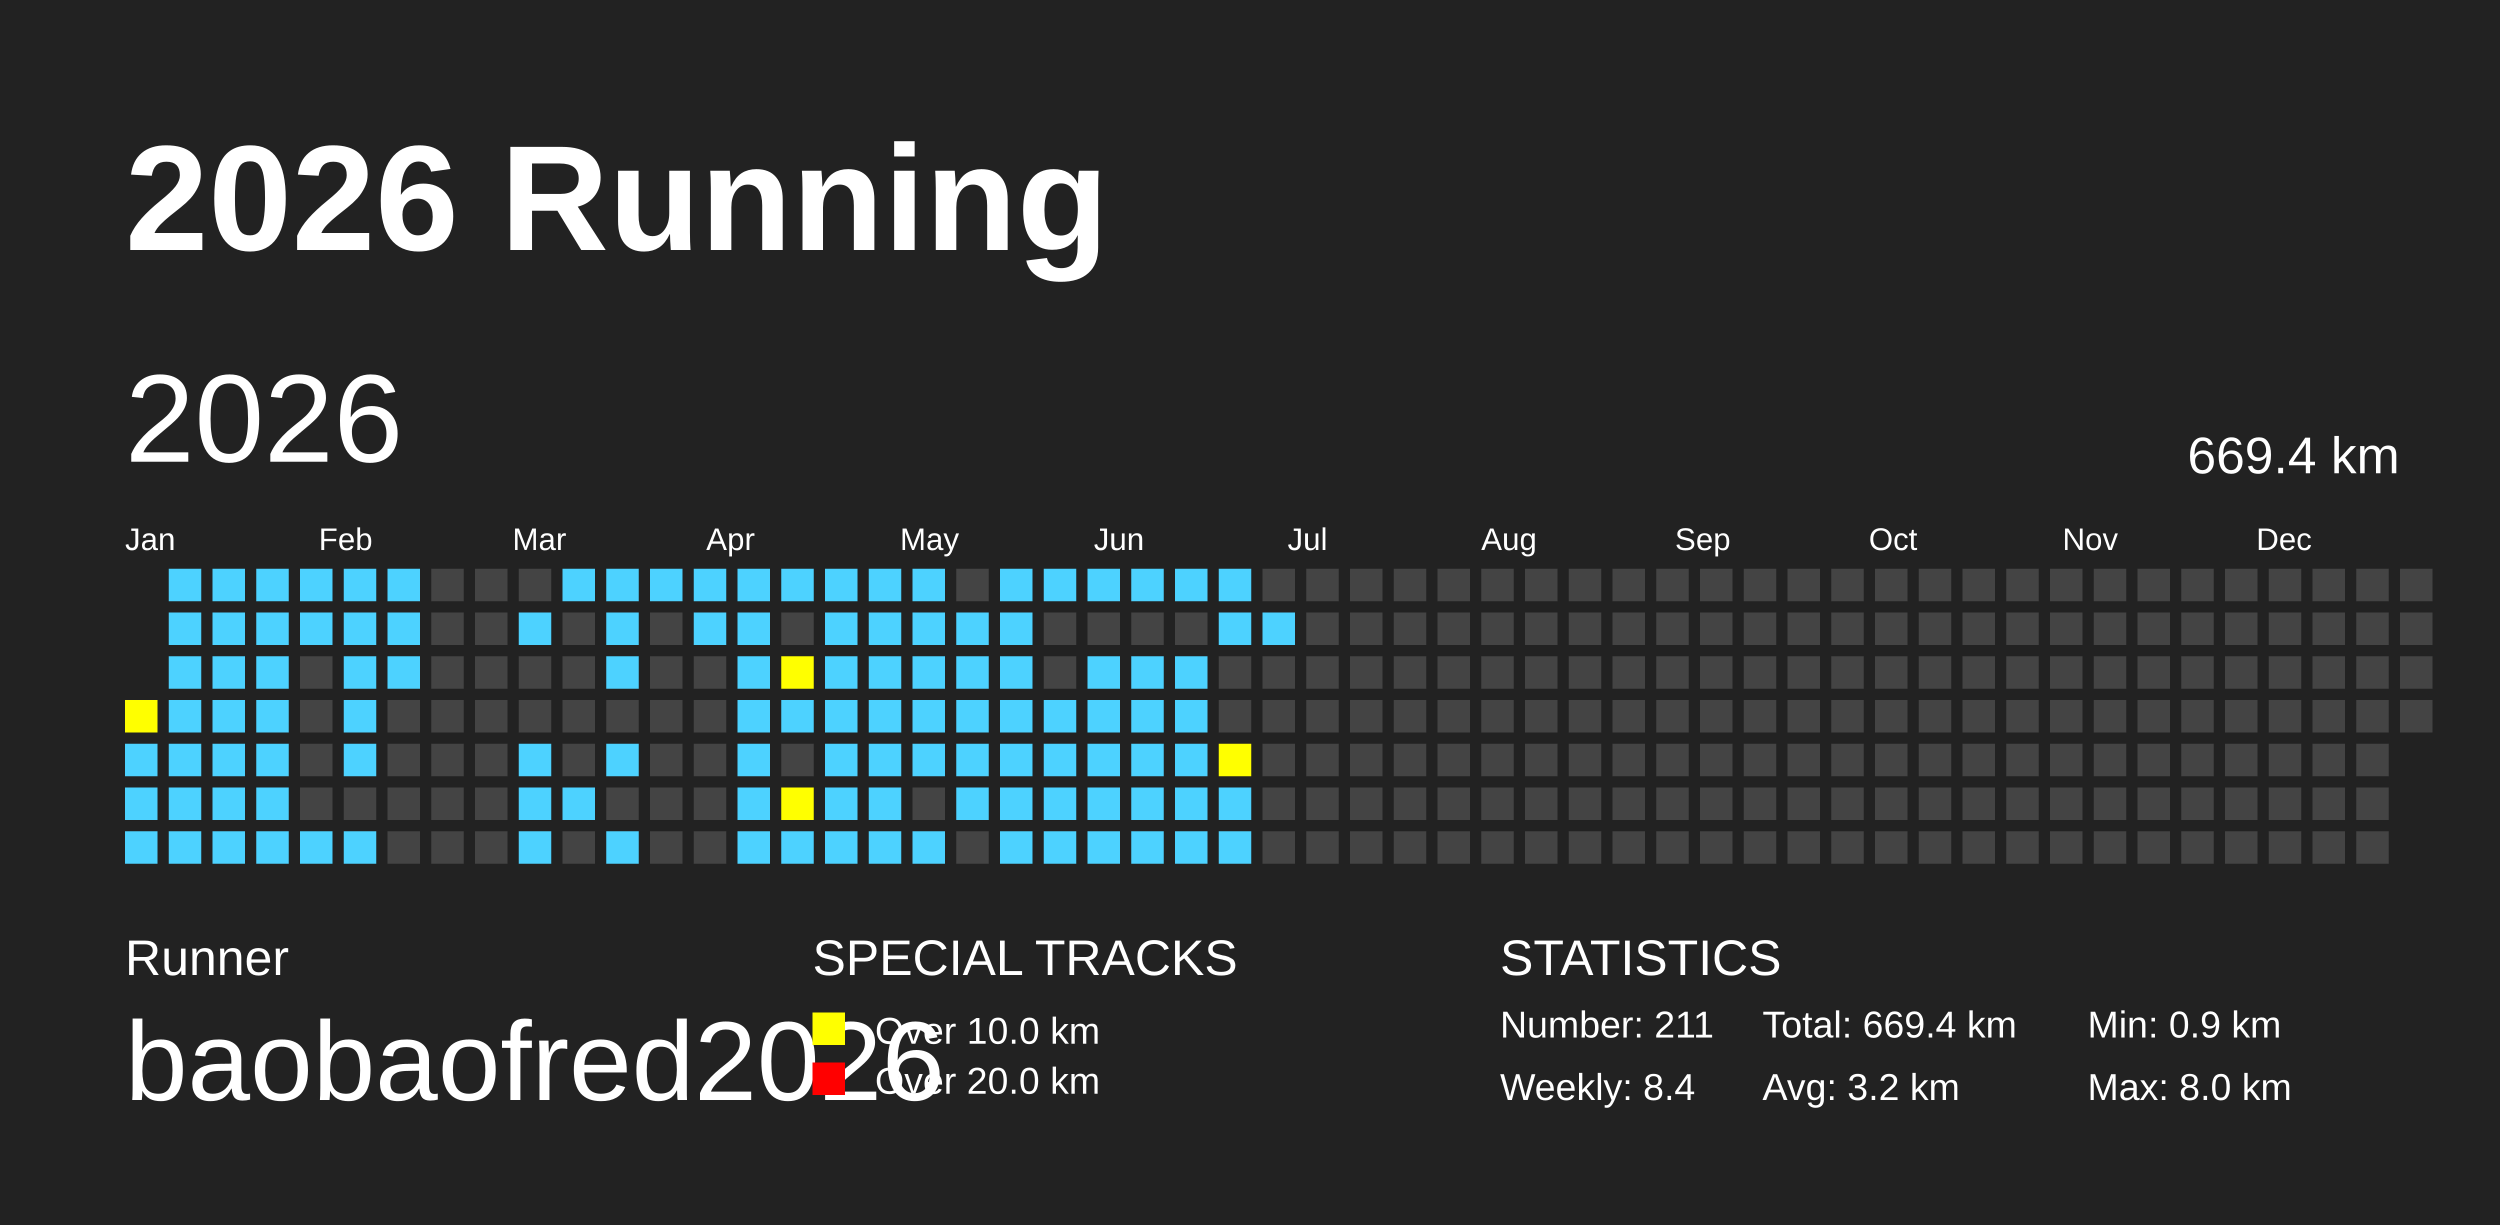
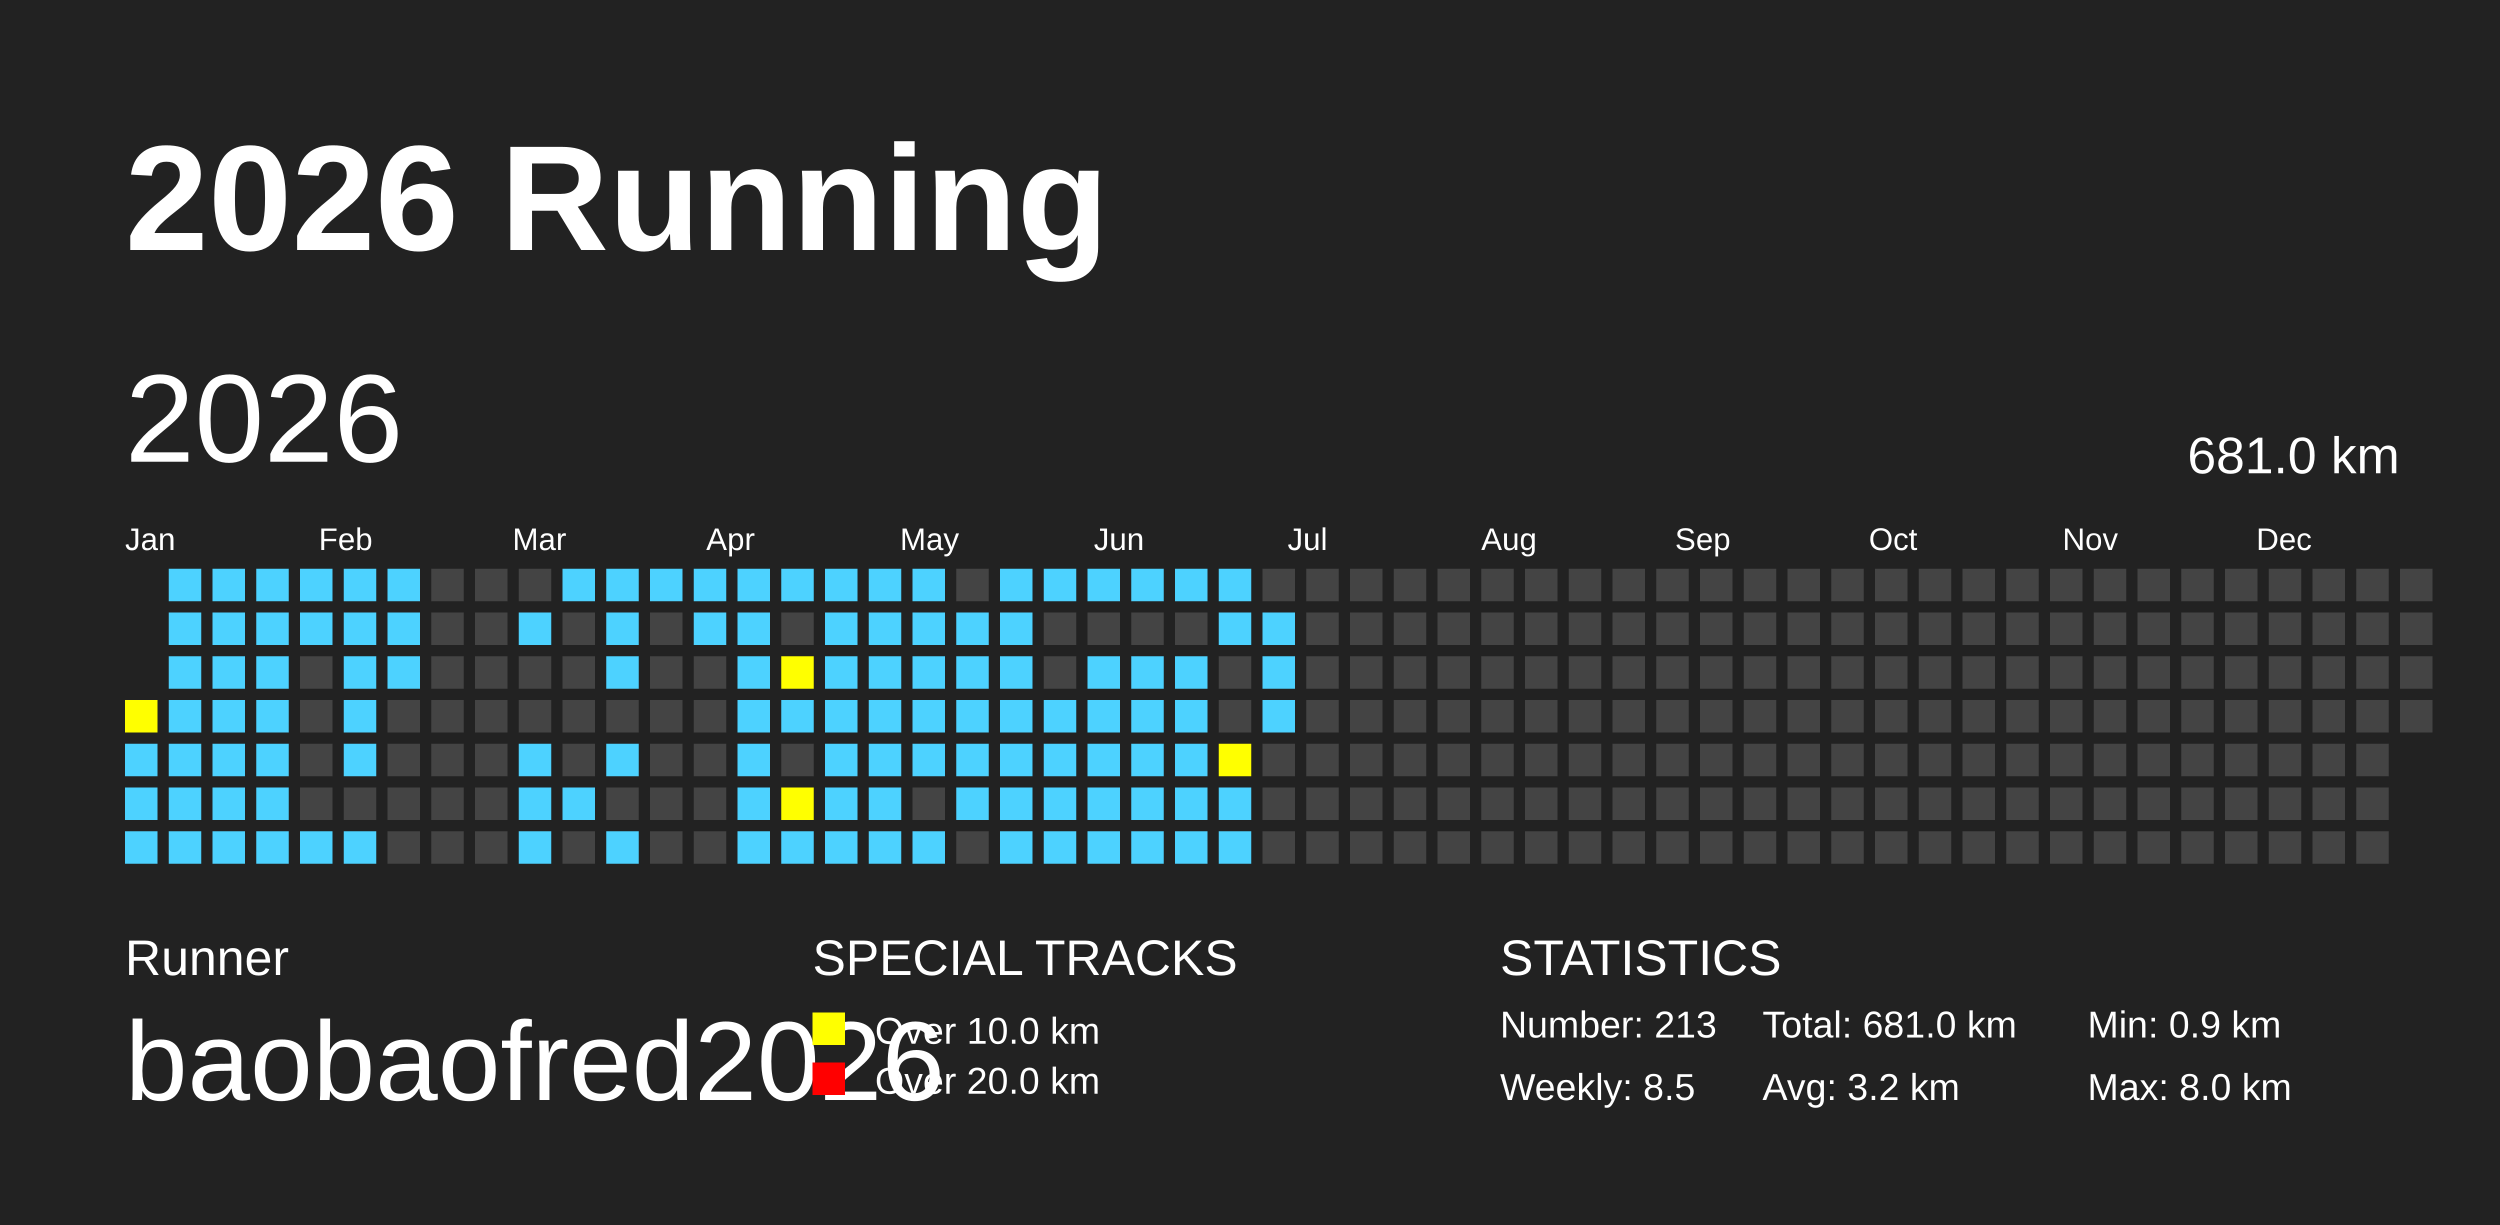
<svg xmlns="http://www.w3.org/2000/svg" baseProfile="full" height="98mm" version="1.1" viewBox="0,0,200,98" width="200mm">
  <defs />
  <rect fill="#222222" height="98" width="200" x="0" y="0" />
  <text fill="#FFFFFF" style="font-size:12px; font-family:Arial; font-weight:bold;" x="10" y="20">2026 Running</text>
  <text fill="#FFFFFF" style="font-size:4px; font-family:Arial" x="10" y="78">Runner</text>
  <text fill="#FFFFFF" style="font-size:9px; font-family:Arial" x="10" y="88">baobaofred2026</text>
  <text fill="#FFFFFF" style="font-size:4px; font-family:Arial" x="65" y="78">SPECIAL TRACKS</text>
  <rect fill="yellow" height="2.6" width="2.6" x="65" y="81" />
  <text fill="#FFFFFF" style="font-size:3px; font-family:Arial" x="70" y="83.5">Over 10.0 km</text>
  <rect fill="red" height="2.6" width="2.6" x="65" y="85" />
  <text fill="#FFFFFF" style="font-size:3px; font-family:Arial" x="70" y="87.5">Over 20.0 km</text>
  <text fill="#FFFFFF" style="font-size:4px; font-family:Arial" x="120" y="78">STATISTICS</text>
-   <text fill="#FFFFFF" style="font-size:3px; font-family:Arial" x="120" y="83">Number: 211</text>
-   <text fill="#FFFFFF" style="font-size:3px; font-family:Arial" x="120" y="88">Weekly: 8.4</text>
-   <text fill="#FFFFFF" style="font-size:3px; font-family:Arial" x="141" y="83">Total: 669.4 km</text>
+   <text fill="#FFFFFF" style="font-size:3px; font-family:Arial" x="120" y="83">Number: 213</text>
+   <text fill="#FFFFFF" style="font-size:3px; font-family:Arial" x="120" y="88">Weekly: 8.5</text>
+   <text fill="#FFFFFF" style="font-size:3px; font-family:Arial" x="141" y="83">Total: 681.0 km</text>
  <text fill="#FFFFFF" style="font-size:3px; font-family:Arial" x="141" y="88">Avg: 3.2 km</text>
  <text fill="#FFFFFF" style="font-size:3px; font-family:Arial" x="167" y="83">Min: 0.9 km</text>
  <text fill="#FFFFFF" style="font-size:3px; font-family:Arial" x="167" y="88">Max: 8.0 km</text>
  <text dominant-baseline="hanging" fill="#FFFFFF" style="font-size:10.0px; font-family:Arial;" x="10" y="30">2026</text>
-   <text dominant-baseline="hanging" fill="#FFFFFF" style="font-size:4.125px; font-family:Arial;" x="175" y="35">669.4 km</text>
+   <text dominant-baseline="hanging" fill="#FFFFFF" style="font-size:4.125px; font-family:Arial;" x="175" y="35">681.0 km</text>
  <text fill="#FFFFFF" style="font-size:2.5px; font-family:Arial" x="10.0" y="44">Jan</text>
  <text fill="#FFFFFF" style="font-size:2.5px; font-family:Arial" x="25.5" y="44">Feb</text>
  <text fill="#FFFFFF" style="font-size:2.5px; font-family:Arial" x="41.0" y="44">Mar</text>
  <text fill="#FFFFFF" style="font-size:2.5px; font-family:Arial" x="56.5" y="44">Apr</text>
  <text fill="#FFFFFF" style="font-size:2.5px; font-family:Arial" x="72.0" y="44">May</text>
  <text fill="#FFFFFF" style="font-size:2.5px; font-family:Arial" x="87.5" y="44">Jun</text>
  <text fill="#FFFFFF" style="font-size:2.5px; font-family:Arial" x="103.0" y="44">Jul</text>
  <text fill="#FFFFFF" style="font-size:2.5px; font-family:Arial" x="118.5" y="44">Aug</text>
  <text fill="#FFFFFF" style="font-size:2.5px; font-family:Arial" x="134.0" y="44">Sep</text>
  <text fill="#FFFFFF" style="font-size:2.5px; font-family:Arial" x="149.5" y="44">Oct</text>
  <text fill="#FFFFFF" style="font-size:2.5px; font-family:Arial" x="165.0" y="44">Nov</text>
  <text fill="#FFFFFF" style="font-size:2.5px; font-family:Arial" x="180.5" y="44">Dec</text>
  <rect fill="yellow" height="2.6" width="2.6" x="10.0" y="56.0" />
  <rect fill="#4DD2FF" height="2.6" width="2.6" x="10.0" y="59.5" />
  <rect fill="#4DD2FF" height="2.6" width="2.6" x="10.0" y="63.0" />
  <rect fill="#4DD2FF" height="2.6" width="2.6" x="10.0" y="66.5" />
  <rect fill="#4DD2FF" height="2.6" width="2.6" x="13.5" y="45.5" />
  <rect fill="#4DD2FF" height="2.6" width="2.6" x="13.5" y="49.0" />
  <rect fill="#4DD2FF" height="2.6" width="2.6" x="13.5" y="52.5" />
  <rect fill="#4DD2FF" height="2.6" width="2.6" x="13.5" y="56.0" />
  <rect fill="#4DD2FF" height="2.6" width="2.6" x="13.5" y="59.5" />
  <rect fill="#4DD2FF" height="2.6" width="2.6" x="13.5" y="63.0" />
  <rect fill="#4DD2FF" height="2.6" width="2.6" x="13.5" y="66.5" />
  <rect fill="#4DD2FF" height="2.6" width="2.6" x="17.0" y="45.5" />
  <rect fill="#4DD2FF" height="2.6" width="2.6" x="17.0" y="49.0" />
  <rect fill="#4DD2FF" height="2.6" width="2.6" x="17.0" y="52.5" />
  <rect fill="#4DD2FF" height="2.6" width="2.6" x="17.0" y="56.0" />
  <rect fill="#4DD2FF" height="2.6" width="2.6" x="17.0" y="59.5" />
  <rect fill="#4DD2FF" height="2.6" width="2.6" x="17.0" y="63.0" />
  <rect fill="#4DD2FF" height="2.6" width="2.6" x="17.0" y="66.5" />
  <rect fill="#4DD2FF" height="2.6" width="2.6" x="20.5" y="45.5" />
  <rect fill="#4DD2FF" height="2.6" width="2.6" x="20.5" y="49.0" />
  <rect fill="#4DD2FF" height="2.6" width="2.6" x="20.5" y="52.5" />
  <rect fill="#4DD2FF" height="2.6" width="2.6" x="20.5" y="56.0" />
  <rect fill="#4DD2FF" height="2.6" width="2.6" x="20.5" y="59.5" />
  <rect fill="#4DD2FF" height="2.6" width="2.6" x="20.5" y="63.0" />
  <rect fill="#4DD2FF" height="2.6" width="2.6" x="20.5" y="66.5" />
  <rect fill="#4DD2FF" height="2.6" width="2.6" x="24.0" y="45.5" />
  <rect fill="#4DD2FF" height="2.6" width="2.6" x="24.0" y="49.0" />
  <rect fill="#444444" height="2.6" width="2.6" x="24.0" y="52.5" />
  <rect fill="#444444" height="2.6" width="2.6" x="24.0" y="56.0" />
  <rect fill="#444444" height="2.6" width="2.6" x="24.0" y="59.5" />
  <rect fill="#444444" height="2.6" width="2.6" x="24.0" y="63.0" />
  <rect fill="#4DD2FF" height="2.6" width="2.6" x="24.0" y="66.5" />
  <rect fill="#4DD2FF" height="2.6" width="2.6" x="27.5" y="45.5" />
  <rect fill="#4DD2FF" height="2.6" width="2.6" x="27.5" y="49.0" />
  <rect fill="#4DD2FF" height="2.6" width="2.6" x="27.5" y="52.5" />
  <rect fill="#4DD2FF" height="2.6" width="2.6" x="27.5" y="56.0" />
  <rect fill="#4DD2FF" height="2.6" width="2.6" x="27.5" y="59.5" />
  <rect fill="#444444" height="2.6" width="2.6" x="27.5" y="63.0" />
  <rect fill="#4DD2FF" height="2.6" width="2.6" x="27.5" y="66.5" />
  <rect fill="#4DD2FF" height="2.6" width="2.6" x="31.0" y="45.5" />
  <rect fill="#4DD2FF" height="2.6" width="2.6" x="31.0" y="49.0" />
  <rect fill="#4DD2FF" height="2.6" width="2.6" x="31.0" y="52.5" />
  <rect fill="#444444" height="2.6" width="2.6" x="31.0" y="56.0" />
  <rect fill="#444444" height="2.6" width="2.6" x="31.0" y="59.5" />
  <rect fill="#444444" height="2.6" width="2.6" x="31.0" y="63.0" />
  <rect fill="#444444" height="2.6" width="2.6" x="31.0" y="66.5" />
  <rect fill="#444444" height="2.6" width="2.6" x="34.5" y="45.5" />
  <rect fill="#444444" height="2.6" width="2.6" x="34.5" y="49.0" />
  <rect fill="#444444" height="2.6" width="2.6" x="34.5" y="52.5" />
  <rect fill="#444444" height="2.6" width="2.6" x="34.5" y="56.0" />
  <rect fill="#444444" height="2.6" width="2.6" x="34.5" y="59.5" />
  <rect fill="#444444" height="2.6" width="2.6" x="34.5" y="63.0" />
  <rect fill="#444444" height="2.6" width="2.6" x="34.5" y="66.5" />
  <rect fill="#444444" height="2.6" width="2.6" x="38.0" y="45.5" />
  <rect fill="#444444" height="2.6" width="2.6" x="38.0" y="49.0" />
  <rect fill="#444444" height="2.6" width="2.6" x="38.0" y="52.5" />
  <rect fill="#444444" height="2.6" width="2.6" x="38.0" y="56.0" />
  <rect fill="#444444" height="2.6" width="2.6" x="38.0" y="59.5" />
  <rect fill="#444444" height="2.6" width="2.6" x="38.0" y="63.0" />
  <rect fill="#444444" height="2.6" width="2.6" x="38.0" y="66.5" />
  <rect fill="#444444" height="2.6" width="2.6" x="41.5" y="45.5" />
  <rect fill="#4DD2FF" height="2.6" width="2.6" x="41.5" y="49.0" />
  <rect fill="#444444" height="2.6" width="2.6" x="41.5" y="52.5" />
  <rect fill="#444444" height="2.6" width="2.6" x="41.5" y="56.0" />
  <rect fill="#4DD2FF" height="2.6" width="2.6" x="41.5" y="59.5" />
  <rect fill="#4DD2FF" height="2.6" width="2.6" x="41.5" y="63.0" />
  <rect fill="#4DD2FF" height="2.6" width="2.6" x="41.5" y="66.5" />
  <rect fill="#4DD2FF" height="2.6" width="2.6" x="45.0" y="45.5" />
  <rect fill="#444444" height="2.6" width="2.6" x="45.0" y="49.0" />
  <rect fill="#444444" height="2.6" width="2.6" x="45.0" y="52.5" />
  <rect fill="#444444" height="2.6" width="2.6" x="45.0" y="56.0" />
  <rect fill="#444444" height="2.6" width="2.6" x="45.0" y="59.5" />
  <rect fill="#4DD2FF" height="2.6" width="2.6" x="45.0" y="63.0" />
  <rect fill="#444444" height="2.6" width="2.6" x="45.0" y="66.5" />
  <rect fill="#4DD2FF" height="2.6" width="2.6" x="48.5" y="45.5" />
  <rect fill="#4DD2FF" height="2.6" width="2.6" x="48.5" y="49.0" />
  <rect fill="#4DD2FF" height="2.6" width="2.6" x="48.5" y="52.5" />
  <rect fill="#444444" height="2.6" width="2.6" x="48.5" y="56.0" />
  <rect fill="#4DD2FF" height="2.6" width="2.6" x="48.5" y="59.5" />
  <rect fill="#444444" height="2.6" width="2.6" x="48.5" y="63.0" />
  <rect fill="#4DD2FF" height="2.6" width="2.6" x="48.5" y="66.5" />
  <rect fill="#4DD2FF" height="2.6" width="2.6" x="52.0" y="45.5" />
  <rect fill="#444444" height="2.6" width="2.6" x="52.0" y="49.0" />
  <rect fill="#444444" height="2.6" width="2.6" x="52.0" y="52.5" />
  <rect fill="#444444" height="2.6" width="2.6" x="52.0" y="56.0" />
  <rect fill="#444444" height="2.6" width="2.6" x="52.0" y="59.5" />
  <rect fill="#444444" height="2.6" width="2.6" x="52.0" y="63.0" />
  <rect fill="#444444" height="2.6" width="2.6" x="52.0" y="66.5" />
  <rect fill="#4DD2FF" height="2.6" width="2.6" x="55.5" y="45.5" />
  <rect fill="#4DD2FF" height="2.6" width="2.6" x="55.5" y="49.0" />
  <rect fill="#444444" height="2.6" width="2.6" x="55.5" y="52.5" />
  <rect fill="#444444" height="2.6" width="2.6" x="55.5" y="56.0" />
  <rect fill="#444444" height="2.6" width="2.6" x="55.5" y="59.5" />
  <rect fill="#444444" height="2.6" width="2.6" x="55.5" y="63.0" />
  <rect fill="#444444" height="2.6" width="2.6" x="55.5" y="66.5" />
  <rect fill="#4DD2FF" height="2.6" width="2.6" x="59.0" y="45.5" />
  <rect fill="#4DD2FF" height="2.6" width="2.6" x="59.0" y="49.0" />
  <rect fill="#4DD2FF" height="2.6" width="2.6" x="59.0" y="52.5" />
  <rect fill="#4DD2FF" height="2.6" width="2.6" x="59.0" y="56.0" />
  <rect fill="#4DD2FF" height="2.6" width="2.6" x="59.0" y="59.5" />
  <rect fill="#4DD2FF" height="2.6" width="2.6" x="59.0" y="63.0" />
  <rect fill="#4DD2FF" height="2.6" width="2.6" x="59.0" y="66.5" />
  <rect fill="#4DD2FF" height="2.6" width="2.6" x="62.5" y="45.5" />
  <rect fill="#444444" height="2.6" width="2.6" x="62.5" y="49.0" />
  <rect fill="yellow" height="2.6" width="2.6" x="62.5" y="52.5" />
  <rect fill="#4DD2FF" height="2.6" width="2.6" x="62.5" y="56.0" />
  <rect fill="#444444" height="2.6" width="2.6" x="62.5" y="59.5" />
  <rect fill="yellow" height="2.6" width="2.6" x="62.5" y="63.0" />
  <rect fill="#4DD2FF" height="2.6" width="2.6" x="62.5" y="66.5" />
  <rect fill="#4DD2FF" height="2.6" width="2.6" x="66.0" y="45.5" />
  <rect fill="#4DD2FF" height="2.6" width="2.6" x="66.0" y="49.0" />
  <rect fill="#4DD2FF" height="2.6" width="2.6" x="66.0" y="52.5" />
  <rect fill="#4DD2FF" height="2.6" width="2.6" x="66.0" y="56.0" />
  <rect fill="#4DD2FF" height="2.6" width="2.6" x="66.0" y="59.5" />
  <rect fill="#4DD2FF" height="2.6" width="2.6" x="66.0" y="63.0" />
  <rect fill="#4DD2FF" height="2.6" width="2.6" x="66.0" y="66.5" />
  <rect fill="#4DD2FF" height="2.6" width="2.6" x="69.5" y="45.5" />
  <rect fill="#4DD2FF" height="2.6" width="2.6" x="69.5" y="49.0" />
  <rect fill="#4DD2FF" height="2.6" width="2.6" x="69.5" y="52.5" />
  <rect fill="#4DD2FF" height="2.6" width="2.6" x="69.5" y="56.0" />
  <rect fill="#4DD2FF" height="2.6" width="2.6" x="69.5" y="59.5" />
  <rect fill="#4DD2FF" height="2.6" width="2.6" x="69.5" y="63.0" />
  <rect fill="#4DD2FF" height="2.6" width="2.6" x="69.5" y="66.5" />
  <rect fill="#4DD2FF" height="2.6" width="2.6" x="73.0" y="45.5" />
  <rect fill="#4DD2FF" height="2.6" width="2.6" x="73.0" y="49.0" />
  <rect fill="#4DD2FF" height="2.6" width="2.6" x="73.0" y="52.5" />
  <rect fill="#4DD2FF" height="2.6" width="2.6" x="73.0" y="56.0" />
  <rect fill="#4DD2FF" height="2.6" width="2.6" x="73.0" y="59.5" />
  <rect fill="#444444" height="2.6" width="2.6" x="73.0" y="63.0" />
  <rect fill="#4DD2FF" height="2.6" width="2.6" x="73.0" y="66.5" />
  <rect fill="#444444" height="2.6" width="2.6" x="76.5" y="45.5" />
  <rect fill="#4DD2FF" height="2.6" width="2.6" x="76.5" y="49.0" />
  <rect fill="#4DD2FF" height="2.6" width="2.6" x="76.5" y="52.5" />
  <rect fill="#4DD2FF" height="2.6" width="2.6" x="76.5" y="56.0" />
  <rect fill="#4DD2FF" height="2.6" width="2.6" x="76.5" y="59.5" />
  <rect fill="#4DD2FF" height="2.6" width="2.6" x="76.5" y="63.0" />
  <rect fill="#444444" height="2.6" width="2.6" x="76.5" y="66.5" />
  <rect fill="#4DD2FF" height="2.6" width="2.6" x="80.0" y="45.5" />
  <rect fill="#4DD2FF" height="2.6" width="2.6" x="80.0" y="49.0" />
  <rect fill="#4DD2FF" height="2.6" width="2.6" x="80.0" y="52.5" />
  <rect fill="#4DD2FF" height="2.6" width="2.6" x="80.0" y="56.0" />
  <rect fill="#4DD2FF" height="2.6" width="2.6" x="80.0" y="59.5" />
  <rect fill="#4DD2FF" height="2.6" width="2.6" x="80.0" y="63.0" />
  <rect fill="#4DD2FF" height="2.6" width="2.6" x="80.0" y="66.5" />
  <rect fill="#4DD2FF" height="2.6" width="2.6" x="83.5" y="45.5" />
  <rect fill="#444444" height="2.6" width="2.6" x="83.5" y="49.0" />
  <rect fill="#444444" height="2.6" width="2.6" x="83.5" y="52.5" />
  <rect fill="#4DD2FF" height="2.6" width="2.6" x="83.5" y="56.0" />
  <rect fill="#4DD2FF" height="2.6" width="2.6" x="83.5" y="59.5" />
  <rect fill="#4DD2FF" height="2.6" width="2.6" x="83.5" y="63.0" />
  <rect fill="#4DD2FF" height="2.6" width="2.6" x="83.5" y="66.5" />
  <rect fill="#4DD2FF" height="2.6" width="2.6" x="87.0" y="45.5" />
  <rect fill="#444444" height="2.6" width="2.6" x="87.0" y="49.0" />
  <rect fill="#4DD2FF" height="2.6" width="2.6" x="87.0" y="52.5" />
  <rect fill="#4DD2FF" height="2.6" width="2.6" x="87.0" y="56.0" />
  <rect fill="#4DD2FF" height="2.6" width="2.6" x="87.0" y="59.5" />
  <rect fill="#4DD2FF" height="2.6" width="2.6" x="87.0" y="63.0" />
  <rect fill="#4DD2FF" height="2.6" width="2.6" x="87.0" y="66.5" />
  <rect fill="#4DD2FF" height="2.6" width="2.6" x="90.5" y="45.5" />
  <rect fill="#444444" height="2.6" width="2.6" x="90.5" y="49.0" />
  <rect fill="#4DD2FF" height="2.6" width="2.6" x="90.5" y="52.5" />
  <rect fill="#4DD2FF" height="2.6" width="2.6" x="90.5" y="56.0" />
  <rect fill="#4DD2FF" height="2.6" width="2.6" x="90.5" y="59.5" />
  <rect fill="#4DD2FF" height="2.6" width="2.6" x="90.5" y="63.0" />
  <rect fill="#4DD2FF" height="2.6" width="2.6" x="90.5" y="66.5" />
  <rect fill="#4DD2FF" height="2.6" width="2.6" x="94.0" y="45.5" />
  <rect fill="#444444" height="2.6" width="2.6" x="94.0" y="49.0" />
  <rect fill="#4DD2FF" height="2.6" width="2.6" x="94.0" y="52.5" />
  <rect fill="#4DD2FF" height="2.6" width="2.6" x="94.0" y="56.0" />
  <rect fill="#4DD2FF" height="2.6" width="2.6" x="94.0" y="59.5" />
  <rect fill="#4DD2FF" height="2.6" width="2.6" x="94.0" y="63.0" />
  <rect fill="#4DD2FF" height="2.6" width="2.6" x="94.0" y="66.5" />
  <rect fill="#4DD2FF" height="2.6" width="2.6" x="97.5" y="45.5" />
  <rect fill="#4DD2FF" height="2.6" width="2.6" x="97.5" y="49.0" />
  <rect fill="#444444" height="2.6" width="2.6" x="97.5" y="52.5" />
  <rect fill="#444444" height="2.6" width="2.6" x="97.5" y="56.0" />
  <rect fill="yellow" height="2.6" width="2.6" x="97.5" y="59.5" />
  <rect fill="#4DD2FF" height="2.6" width="2.6" x="97.5" y="63.0" />
  <rect fill="#4DD2FF" height="2.6" width="2.6" x="97.5" y="66.5" />
  <rect fill="#444444" height="2.6" width="2.6" x="101.0" y="45.5" />
  <rect fill="#4DD2FF" height="2.6" width="2.6" x="101.0" y="49.0" />
-   <rect fill="#444444" height="2.6" width="2.6" x="101.0" y="52.5" />
-   <rect fill="#444444" height="2.6" width="2.6" x="101.0" y="56.0" />
+   <rect fill="#4DD2FF" height="2.6" width="2.6" x="101.0" y="52.5" />
+   <rect fill="#4DD2FF" height="2.6" width="2.6" x="101.0" y="56.0" />
  <rect fill="#444444" height="2.6" width="2.6" x="101.0" y="59.5" />
  <rect fill="#444444" height="2.6" width="2.6" x="101.0" y="63.0" />
  <rect fill="#444444" height="2.6" width="2.6" x="101.0" y="66.5" />
  <rect fill="#444444" height="2.6" width="2.6" x="104.5" y="45.5" />
  <rect fill="#444444" height="2.6" width="2.6" x="104.5" y="49.0" />
  <rect fill="#444444" height="2.6" width="2.6" x="104.5" y="52.5" />
  <rect fill="#444444" height="2.6" width="2.6" x="104.5" y="56.0" />
  <rect fill="#444444" height="2.6" width="2.6" x="104.5" y="59.5" />
  <rect fill="#444444" height="2.6" width="2.6" x="104.5" y="63.0" />
  <rect fill="#444444" height="2.6" width="2.6" x="104.5" y="66.5" />
  <rect fill="#444444" height="2.6" width="2.6" x="108.0" y="45.5" />
  <rect fill="#444444" height="2.6" width="2.6" x="108.0" y="49.0" />
  <rect fill="#444444" height="2.6" width="2.6" x="108.0" y="52.5" />
  <rect fill="#444444" height="2.6" width="2.6" x="108.0" y="56.0" />
  <rect fill="#444444" height="2.6" width="2.6" x="108.0" y="59.5" />
  <rect fill="#444444" height="2.6" width="2.6" x="108.0" y="63.0" />
  <rect fill="#444444" height="2.6" width="2.6" x="108.0" y="66.5" />
  <rect fill="#444444" height="2.6" width="2.6" x="111.5" y="45.5" />
  <rect fill="#444444" height="2.6" width="2.6" x="111.5" y="49.0" />
  <rect fill="#444444" height="2.6" width="2.6" x="111.5" y="52.5" />
  <rect fill="#444444" height="2.6" width="2.6" x="111.5" y="56.0" />
  <rect fill="#444444" height="2.6" width="2.6" x="111.5" y="59.5" />
  <rect fill="#444444" height="2.6" width="2.6" x="111.5" y="63.0" />
  <rect fill="#444444" height="2.6" width="2.6" x="111.5" y="66.5" />
  <rect fill="#444444" height="2.6" width="2.6" x="115.0" y="45.5" />
  <rect fill="#444444" height="2.6" width="2.6" x="115.0" y="49.0" />
  <rect fill="#444444" height="2.6" width="2.6" x="115.0" y="52.5" />
  <rect fill="#444444" height="2.6" width="2.6" x="115.0" y="56.0" />
  <rect fill="#444444" height="2.6" width="2.6" x="115.0" y="59.5" />
  <rect fill="#444444" height="2.6" width="2.6" x="115.0" y="63.0" />
  <rect fill="#444444" height="2.6" width="2.6" x="115.0" y="66.5" />
  <rect fill="#444444" height="2.6" width="2.6" x="118.5" y="45.5" />
  <rect fill="#444444" height="2.6" width="2.6" x="118.5" y="49.0" />
  <rect fill="#444444" height="2.6" width="2.6" x="118.5" y="52.5" />
  <rect fill="#444444" height="2.6" width="2.6" x="118.5" y="56.0" />
  <rect fill="#444444" height="2.6" width="2.6" x="118.5" y="59.5" />
  <rect fill="#444444" height="2.6" width="2.6" x="118.5" y="63.0" />
  <rect fill="#444444" height="2.6" width="2.6" x="118.5" y="66.5" />
  <rect fill="#444444" height="2.6" width="2.6" x="122.0" y="45.5" />
  <rect fill="#444444" height="2.6" width="2.6" x="122.0" y="49.0" />
  <rect fill="#444444" height="2.6" width="2.6" x="122.0" y="52.5" />
  <rect fill="#444444" height="2.6" width="2.6" x="122.0" y="56.0" />
  <rect fill="#444444" height="2.6" width="2.6" x="122.0" y="59.5" />
  <rect fill="#444444" height="2.6" width="2.6" x="122.0" y="63.0" />
  <rect fill="#444444" height="2.6" width="2.6" x="122.0" y="66.5" />
  <rect fill="#444444" height="2.6" width="2.6" x="125.5" y="45.5" />
  <rect fill="#444444" height="2.6" width="2.6" x="125.5" y="49.0" />
  <rect fill="#444444" height="2.6" width="2.6" x="125.5" y="52.5" />
  <rect fill="#444444" height="2.6" width="2.6" x="125.5" y="56.0" />
  <rect fill="#444444" height="2.6" width="2.6" x="125.5" y="59.5" />
  <rect fill="#444444" height="2.6" width="2.6" x="125.5" y="63.0" />
  <rect fill="#444444" height="2.6" width="2.6" x="125.5" y="66.5" />
  <rect fill="#444444" height="2.6" width="2.6" x="129.0" y="45.5" />
  <rect fill="#444444" height="2.6" width="2.6" x="129.0" y="49.0" />
  <rect fill="#444444" height="2.6" width="2.6" x="129.0" y="52.5" />
  <rect fill="#444444" height="2.6" width="2.6" x="129.0" y="56.0" />
  <rect fill="#444444" height="2.6" width="2.6" x="129.0" y="59.5" />
  <rect fill="#444444" height="2.6" width="2.6" x="129.0" y="63.0" />
  <rect fill="#444444" height="2.6" width="2.6" x="129.0" y="66.5" />
  <rect fill="#444444" height="2.6" width="2.6" x="132.5" y="45.5" />
  <rect fill="#444444" height="2.6" width="2.6" x="132.5" y="49.0" />
  <rect fill="#444444" height="2.6" width="2.6" x="132.5" y="52.5" />
  <rect fill="#444444" height="2.6" width="2.6" x="132.5" y="56.0" />
  <rect fill="#444444" height="2.6" width="2.6" x="132.5" y="59.5" />
  <rect fill="#444444" height="2.6" width="2.6" x="132.5" y="63.0" />
  <rect fill="#444444" height="2.6" width="2.6" x="132.5" y="66.5" />
  <rect fill="#444444" height="2.6" width="2.6" x="136.0" y="45.5" />
  <rect fill="#444444" height="2.6" width="2.6" x="136.0" y="49.0" />
  <rect fill="#444444" height="2.6" width="2.6" x="136.0" y="52.5" />
  <rect fill="#444444" height="2.6" width="2.6" x="136.0" y="56.0" />
  <rect fill="#444444" height="2.6" width="2.6" x="136.0" y="59.5" />
  <rect fill="#444444" height="2.6" width="2.6" x="136.0" y="63.0" />
  <rect fill="#444444" height="2.6" width="2.6" x="136.0" y="66.5" />
  <rect fill="#444444" height="2.6" width="2.6" x="139.5" y="45.5" />
  <rect fill="#444444" height="2.6" width="2.6" x="139.5" y="49.0" />
  <rect fill="#444444" height="2.6" width="2.6" x="139.5" y="52.5" />
  <rect fill="#444444" height="2.6" width="2.6" x="139.5" y="56.0" />
  <rect fill="#444444" height="2.6" width="2.6" x="139.5" y="59.5" />
  <rect fill="#444444" height="2.6" width="2.6" x="139.5" y="63.0" />
  <rect fill="#444444" height="2.6" width="2.6" x="139.5" y="66.5" />
  <rect fill="#444444" height="2.6" width="2.6" x="143.0" y="45.5" />
  <rect fill="#444444" height="2.6" width="2.6" x="143.0" y="49.0" />
  <rect fill="#444444" height="2.6" width="2.6" x="143.0" y="52.5" />
  <rect fill="#444444" height="2.6" width="2.6" x="143.0" y="56.0" />
  <rect fill="#444444" height="2.6" width="2.6" x="143.0" y="59.5" />
  <rect fill="#444444" height="2.6" width="2.6" x="143.0" y="63.0" />
  <rect fill="#444444" height="2.6" width="2.6" x="143.0" y="66.5" />
  <rect fill="#444444" height="2.6" width="2.6" x="146.5" y="45.5" />
  <rect fill="#444444" height="2.6" width="2.6" x="146.5" y="49.0" />
  <rect fill="#444444" height="2.6" width="2.6" x="146.5" y="52.5" />
  <rect fill="#444444" height="2.6" width="2.6" x="146.5" y="56.0" />
  <rect fill="#444444" height="2.6" width="2.6" x="146.5" y="59.5" />
  <rect fill="#444444" height="2.6" width="2.6" x="146.5" y="63.0" />
  <rect fill="#444444" height="2.6" width="2.6" x="146.5" y="66.5" />
  <rect fill="#444444" height="2.6" width="2.6" x="150.0" y="45.5" />
  <rect fill="#444444" height="2.6" width="2.6" x="150.0" y="49.0" />
  <rect fill="#444444" height="2.6" width="2.6" x="150.0" y="52.5" />
  <rect fill="#444444" height="2.6" width="2.6" x="150.0" y="56.0" />
  <rect fill="#444444" height="2.6" width="2.6" x="150.0" y="59.5" />
  <rect fill="#444444" height="2.6" width="2.6" x="150.0" y="63.0" />
  <rect fill="#444444" height="2.6" width="2.6" x="150.0" y="66.5" />
  <rect fill="#444444" height="2.6" width="2.6" x="153.5" y="45.5" />
  <rect fill="#444444" height="2.6" width="2.6" x="153.5" y="49.0" />
  <rect fill="#444444" height="2.6" width="2.6" x="153.5" y="52.5" />
  <rect fill="#444444" height="2.6" width="2.6" x="153.5" y="56.0" />
  <rect fill="#444444" height="2.6" width="2.6" x="153.5" y="59.5" />
  <rect fill="#444444" height="2.6" width="2.6" x="153.5" y="63.0" />
  <rect fill="#444444" height="2.6" width="2.6" x="153.5" y="66.5" />
  <rect fill="#444444" height="2.6" width="2.6" x="157.0" y="45.5" />
  <rect fill="#444444" height="2.6" width="2.6" x="157.0" y="49.0" />
  <rect fill="#444444" height="2.6" width="2.6" x="157.0" y="52.5" />
  <rect fill="#444444" height="2.6" width="2.6" x="157.0" y="56.0" />
  <rect fill="#444444" height="2.6" width="2.6" x="157.0" y="59.5" />
  <rect fill="#444444" height="2.6" width="2.6" x="157.0" y="63.0" />
  <rect fill="#444444" height="2.6" width="2.6" x="157.0" y="66.5" />
  <rect fill="#444444" height="2.6" width="2.6" x="160.5" y="45.5" />
  <rect fill="#444444" height="2.6" width="2.6" x="160.5" y="49.0" />
  <rect fill="#444444" height="2.6" width="2.6" x="160.5" y="52.5" />
  <rect fill="#444444" height="2.6" width="2.6" x="160.5" y="56.0" />
  <rect fill="#444444" height="2.6" width="2.6" x="160.5" y="59.5" />
  <rect fill="#444444" height="2.6" width="2.6" x="160.5" y="63.0" />
  <rect fill="#444444" height="2.6" width="2.6" x="160.5" y="66.5" />
  <rect fill="#444444" height="2.6" width="2.6" x="164.0" y="45.5" />
  <rect fill="#444444" height="2.6" width="2.6" x="164.0" y="49.0" />
  <rect fill="#444444" height="2.6" width="2.6" x="164.0" y="52.5" />
  <rect fill="#444444" height="2.6" width="2.6" x="164.0" y="56.0" />
  <rect fill="#444444" height="2.6" width="2.6" x="164.0" y="59.5" />
  <rect fill="#444444" height="2.6" width="2.6" x="164.0" y="63.0" />
  <rect fill="#444444" height="2.6" width="2.6" x="164.0" y="66.5" />
  <rect fill="#444444" height="2.6" width="2.6" x="167.5" y="45.5" />
  <rect fill="#444444" height="2.6" width="2.6" x="167.5" y="49.0" />
  <rect fill="#444444" height="2.6" width="2.6" x="167.5" y="52.5" />
  <rect fill="#444444" height="2.6" width="2.6" x="167.5" y="56.0" />
  <rect fill="#444444" height="2.6" width="2.6" x="167.5" y="59.5" />
  <rect fill="#444444" height="2.6" width="2.6" x="167.5" y="63.0" />
  <rect fill="#444444" height="2.6" width="2.6" x="167.5" y="66.5" />
  <rect fill="#444444" height="2.6" width="2.6" x="171.0" y="45.5" />
  <rect fill="#444444" height="2.6" width="2.6" x="171.0" y="49.0" />
  <rect fill="#444444" height="2.6" width="2.6" x="171.0" y="52.5" />
  <rect fill="#444444" height="2.6" width="2.6" x="171.0" y="56.0" />
  <rect fill="#444444" height="2.6" width="2.6" x="171.0" y="59.5" />
  <rect fill="#444444" height="2.6" width="2.6" x="171.0" y="63.0" />
  <rect fill="#444444" height="2.6" width="2.6" x="171.0" y="66.5" />
  <rect fill="#444444" height="2.6" width="2.6" x="174.5" y="45.5" />
  <rect fill="#444444" height="2.6" width="2.6" x="174.5" y="49.0" />
  <rect fill="#444444" height="2.6" width="2.6" x="174.5" y="52.5" />
  <rect fill="#444444" height="2.6" width="2.6" x="174.5" y="56.0" />
  <rect fill="#444444" height="2.6" width="2.6" x="174.5" y="59.5" />
  <rect fill="#444444" height="2.6" width="2.6" x="174.5" y="63.0" />
  <rect fill="#444444" height="2.6" width="2.6" x="174.5" y="66.5" />
  <rect fill="#444444" height="2.6" width="2.6" x="178.0" y="45.5" />
  <rect fill="#444444" height="2.6" width="2.6" x="178.0" y="49.0" />
  <rect fill="#444444" height="2.6" width="2.6" x="178.0" y="52.5" />
  <rect fill="#444444" height="2.6" width="2.6" x="178.0" y="56.0" />
  <rect fill="#444444" height="2.6" width="2.6" x="178.0" y="59.5" />
  <rect fill="#444444" height="2.6" width="2.6" x="178.0" y="63.0" />
  <rect fill="#444444" height="2.6" width="2.6" x="178.0" y="66.5" />
  <rect fill="#444444" height="2.6" width="2.6" x="181.5" y="45.5" />
  <rect fill="#444444" height="2.6" width="2.6" x="181.5" y="49.0" />
  <rect fill="#444444" height="2.6" width="2.6" x="181.5" y="52.5" />
  <rect fill="#444444" height="2.6" width="2.6" x="181.5" y="56.0" />
  <rect fill="#444444" height="2.6" width="2.6" x="181.5" y="59.5" />
  <rect fill="#444444" height="2.6" width="2.6" x="181.5" y="63.0" />
  <rect fill="#444444" height="2.6" width="2.6" x="181.5" y="66.5" />
  <rect fill="#444444" height="2.6" width="2.6" x="185.0" y="45.5" />
  <rect fill="#444444" height="2.6" width="2.6" x="185.0" y="49.0" />
  <rect fill="#444444" height="2.6" width="2.6" x="185.0" y="52.5" />
  <rect fill="#444444" height="2.6" width="2.6" x="185.0" y="56.0" />
  <rect fill="#444444" height="2.6" width="2.6" x="185.0" y="59.5" />
  <rect fill="#444444" height="2.6" width="2.6" x="185.0" y="63.0" />
  <rect fill="#444444" height="2.6" width="2.6" x="185.0" y="66.5" />
  <rect fill="#444444" height="2.6" width="2.6" x="188.5" y="45.5" />
  <rect fill="#444444" height="2.6" width="2.6" x="188.5" y="49.0" />
  <rect fill="#444444" height="2.6" width="2.6" x="188.5" y="52.5" />
  <rect fill="#444444" height="2.6" width="2.6" x="188.5" y="56.0" />
  <rect fill="#444444" height="2.6" width="2.6" x="188.5" y="59.5" />
  <rect fill="#444444" height="2.6" width="2.6" x="188.5" y="63.0" />
  <rect fill="#444444" height="2.6" width="2.6" x="188.5" y="66.5" />
  <rect fill="#444444" height="2.6" width="2.6" x="192.0" y="45.5" />
  <rect fill="#444444" height="2.6" width="2.6" x="192.0" y="49.0" />
  <rect fill="#444444" height="2.6" width="2.6" x="192.0" y="52.5" />
  <rect fill="#444444" height="2.6" width="2.6" x="192.0" y="56.0" />
</svg>
